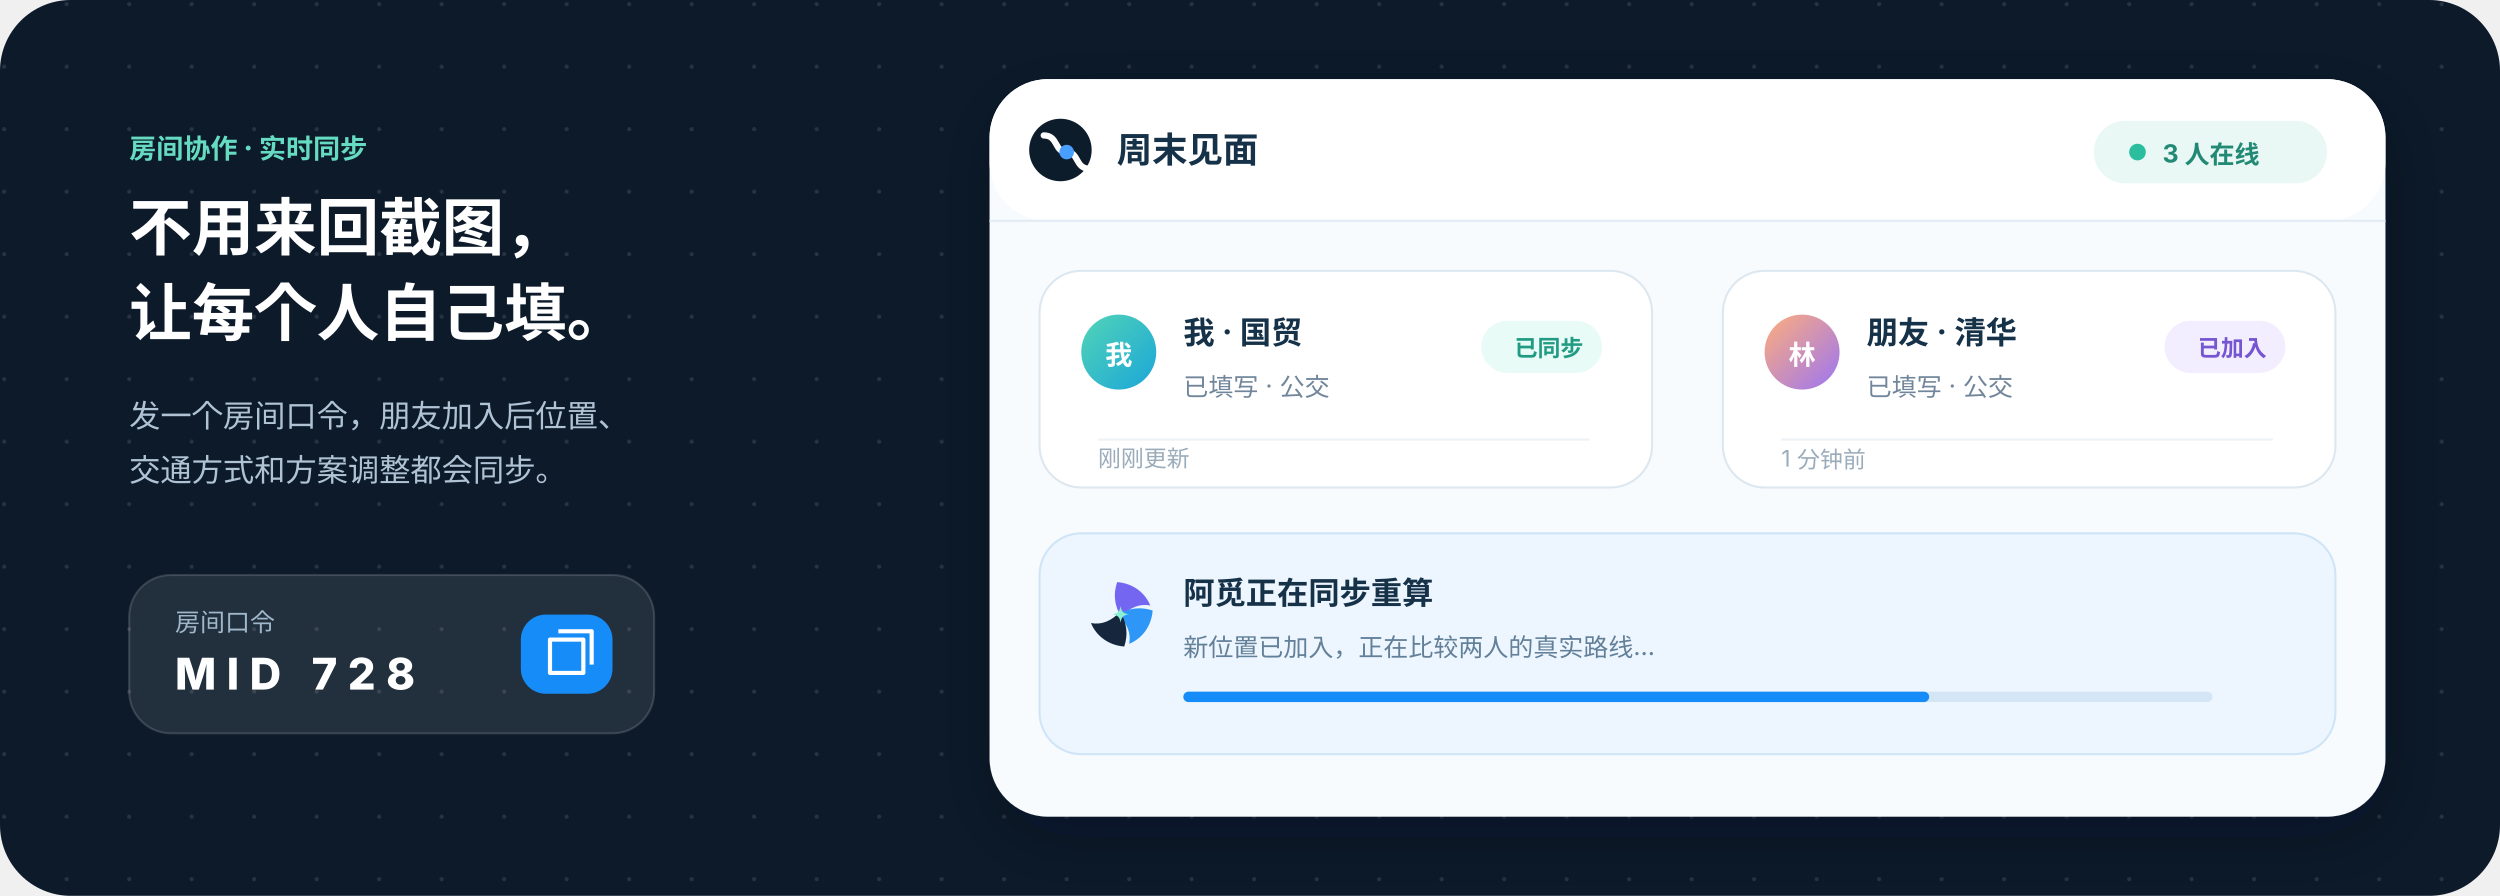
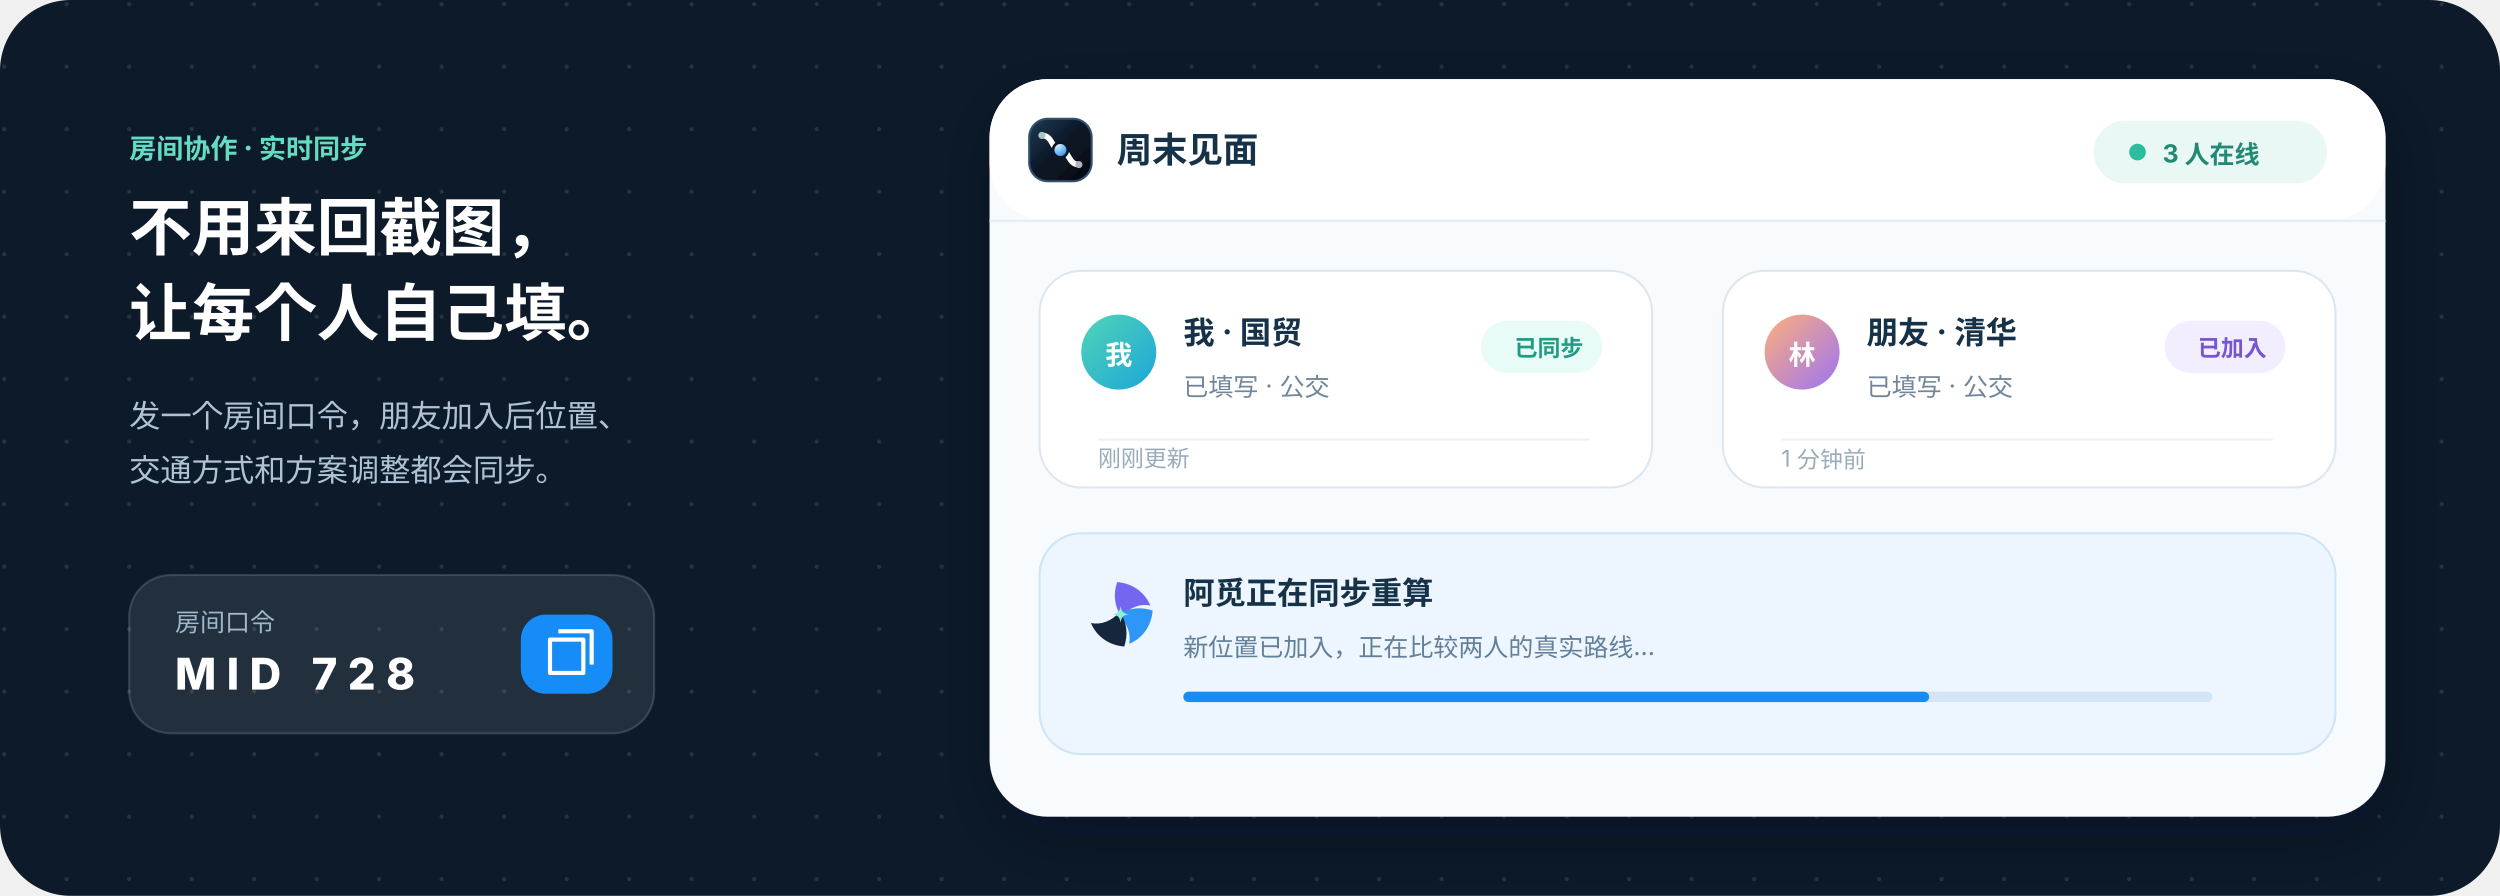
<svg xmlns="http://www.w3.org/2000/svg" width="1200" height="430" viewBox="0 0 1200 430" fill="none" role="img" aria-labelledby="title">
  <defs>
    <linearGradient id="bg" x1="0" y1="0" x2="1200" y2="430">
      <stop stop-color="#0C1A2A" />
      <stop offset=".55" stop-color="#102C47" />
      <stop offset="1" stop-color="#18345C" />
    </linearGradient>
    <linearGradient id="a" x1="0" y1="0" x2="1" y2="1">
      <stop stop-color="#52D4B7" />
      <stop offset="1" stop-color="#1BA6D8" />
    </linearGradient>
    <linearGradient id="b" x1="0" y1="0" x2="1" y2="1">
      <stop stop-color="#FFAE7A" />
      <stop offset="1" stop-color="#9B74F4" />
    </linearGradient>
    <linearGradient id="ami" x1="0" y1="0" x2="1" y2="1">
      <stop stop-color="#83BEFF" />
      <stop offset=".48" stop-color="#3188F5" />
      <stop offset="1" stop-color="#6357D9" />
    </linearGradient>
+     <linearGradient id="m3d" x1="19" y1="19" x2="49" y2="49" gradientUnits="userSpaceOnUse">
+       <stop stop-color="#203A55" />
+       <stop offset=".48" stop-color="#0B1726" />
+       <stop offset="1" stop-color="#040A12" />
+     </linearGradient>
+     <radialGradient id="mcore" cx="0" cy="0" r="1" gradientUnits="userSpaceOnUse" gradientTransform="translate(32.5 31.5) rotate(45) scale(7)">
+       <stop stop-color="#DDF1FF" />
+       <stop offset=".45" stop-color="#83C4FF" />
+       <stop offset="1" stop-color="#247EDB" />
+     </radialGradient>
    <filter id="shadow">
      <feDropShadow dy="10" stdDeviation="16" flood-color="#00101F" flood-opacity=".28" />
    </filter>
    <pattern id="dots" width="30" height="30" patternUnits="userSpaceOnUse">
      <circle cx="2" cy="2" r="1" fill="white" fill-opacity=".11" />
    </pattern>
  </defs>
  <rect width="1200" height="430" rx="34" fill="url(#bg)" />
  <rect width="1200" height="430" rx="34" fill="url(#dots)" />
  <g font-family="Inter,-apple-system,BlinkMacSystemFont,'PingFang SC',sans-serif">
    <text x="62" y="76" fill="#65DCC2" font-size="13" font-weight="760">房间协作 · 实时同步</text>
    <text x="62" y="120" fill="white" font-size="30" font-weight="780">不用来回截图，</text>
    <text x="62" y="161" fill="white" font-size="30" font-weight="780">让每个人自己填。</text>
    <text x="62" y="205" fill="#AFC3D5" font-size="15">发一个房间口令，朋友加入后位置、</text>
    <text x="62" y="231" fill="#AFC3D5" font-size="15">交通方式和方案调整都会同步。</text>
    <g transform="translate(62 276)">
      <rect width="252" height="76" rx="20" fill="white" fill-opacity=".09" stroke="white" stroke-opacity=".15" />
      <text x="22" y="27" fill="#9FB7CA" font-size="12">房间口令</text>
      <text x="22" y="55" fill="white" font-size="21" font-weight="760" letter-spacing="5">MID 728</text>
      <rect x="188" y="19" width="44" height="38" rx="12" fill="#168CF8" />
      <path d="M202 31H218V47H202V31ZM206 27H222V43" stroke="white" stroke-width="2" stroke-linejoin="round" />
    </g>
  </g>
  <g transform="translate(475 38)" filter="url(#shadow)" font-family="Inter,-apple-system,BlinkMacSystemFont,'PingFang SC',sans-serif">
    <rect width="670" height="354" rx="28" fill="#F8FBFE" />
    <rect x="0" y="0" width="670" height="68" rx="28" fill="white" />
    <path d="M0 68H670" stroke="#E3ECF4" />
-     <circle cx="34" cy="34" r="15" fill="#0D1A29" />
-     <path d="M26 27C33 27 31 35 37 35C43 35 41 43 48 43" stroke="white" stroke-width="3" stroke-linecap="round" />
-     <circle cx="37" cy="35" r="3.5" fill="#4A9FFF" />
+     <rect x="19" y="19" width="30" height="30" rx="9" fill="url(#m3d)" stroke="#35516B" />
+     <path d="M25.1 27C30.5 27 29.6 34 34 34C38.4 34 37.5 41 42.9 41" stroke="white" stroke-width="2.7" stroke-linecap="round" />
+     <circle cx="25.1" cy="27" r="1.7" fill="#A9C7C3" />
+     <circle cx="42.9" cy="41" r="1.7" fill="#B6AFC4" />
+     <circle cx="34" cy="34" r="4.2" fill="#081423" />
+     <circle cx="34" cy="34" r="2.9" fill="url(#mcore)" />
    <text x="61" y="40" fill="#17324A" font-size="17" font-weight="760">周末见面</text>
    <rect x="530" y="20" width="112" height="30" rx="15" fill="#EAF8F5" />
    <circle cx="551" cy="35" r="4" fill="#29BE9E" />
    <text x="563" y="40" fill="#218974" font-size="12" font-weight="650">3 人在线</text>
    <g transform="translate(24 92)">
      <rect width="294" height="104" rx="20" fill="white" stroke="#DCE7F0" />
      <circle cx="38" cy="39" r="18" fill="url(#a)" />
      <text x="38" y="45" text-anchor="middle" fill="white" font-size="13" font-weight="760">我</text>
      <text x="69" y="35" fill="#163149" font-size="15" font-weight="730">我 · 国贸</text>
      <text x="69" y="60" fill="#71869A" font-size="12">已填写 · 公交</text>
      <rect x="212" y="24" width="58" height="25" rx="12.5" fill="#E8FBF6" />
      <text x="228" y="41" fill="#229B84" font-size="11" font-weight="650">已同步</text>
      <path d="M28 81H264" stroke="#EDF2F6" />
      <text x="28" y="94" fill="#9AABBA" font-size="11">刚刚更新</text>
    </g>
    <g transform="translate(352 92)">
      <rect width="294" height="104" rx="20" fill="white" stroke="#DCE7F0" />
      <circle cx="38" cy="39" r="18" fill="url(#b)" />
      <text x="38" y="45" text-anchor="middle" fill="white" font-size="13" font-weight="760">林</text>
      <text x="69" y="35" fill="#163149" font-size="15" font-weight="730">朋友 · 清华</text>
      <text x="69" y="60" fill="#71869A" font-size="12">已填写 · 公交</text>
      <rect x="212" y="24" width="58" height="25" rx="12.5" fill="#F2EDFF" />
      <text x="228" y="41" fill="#7554D1" font-size="11" font-weight="650">已加入</text>
      <path d="M28 81H264" stroke="#EDF2F6" />
      <text x="28" y="94" fill="#9AABBA" font-size="11">1 分钟前</text>
    </g>
    <g transform="translate(24 218)">
      <rect width="622" height="106" rx="20" fill="#EDF6FF" stroke="#CFE4F7" />
      <g transform="translate(20 20) scale(.59)">
        <path d="M29.2 5.8C41.8 6.7 51.8 14.1 56.2 24.8C47.6 23.2 39.7 26.2 32.4 34.1C26.9 24.6 25.9 15.6 29.2 5.8Z" fill="#7566F2" />
        <path d="M58.1 28.9C57.1 41.6 49.7 51.6 39 56C40.6 47.4 37.5 39.5 29.7 32.2C39.2 26.7 48.3 25.7 58.1 28.9Z" fill="#2D96F7" />
        <path d="M35 58.2C22.3 57.2 12.3 49.8 7.9 39.1C16.5 40.7 24.4 37.6 31.7 29.8C37.2 39.3 38.2 48.4 35 58.2Z" fill="#14283E" />
        <path d="M32 25.2C32.65 29.7 34.3 31.35 38.8 32C34.3 32.65 32.65 34.3 32 38.8C31.35 34.3 29.7 32.65 25.2 32C29.7 31.35 31.35 29.7 32 25.2Z" fill="#8AF0D3" />
      </g>
      <text x="69" y="34" fill="#163149" font-size="15" font-weight="740">阿觅正在同步重算</text>
      <text x="69" y="59" fill="#638099" font-size="12">新位置已加入，正在比较两人的真实路线…</text>
      <rect x="69" y="76" width="494" height="5" rx="2.5" fill="#D4E6F5" />
      <rect x="69" y="76" width="358" height="5" rx="2.5" fill="#188CF8" />
    </g>
  </g>
</svg>
